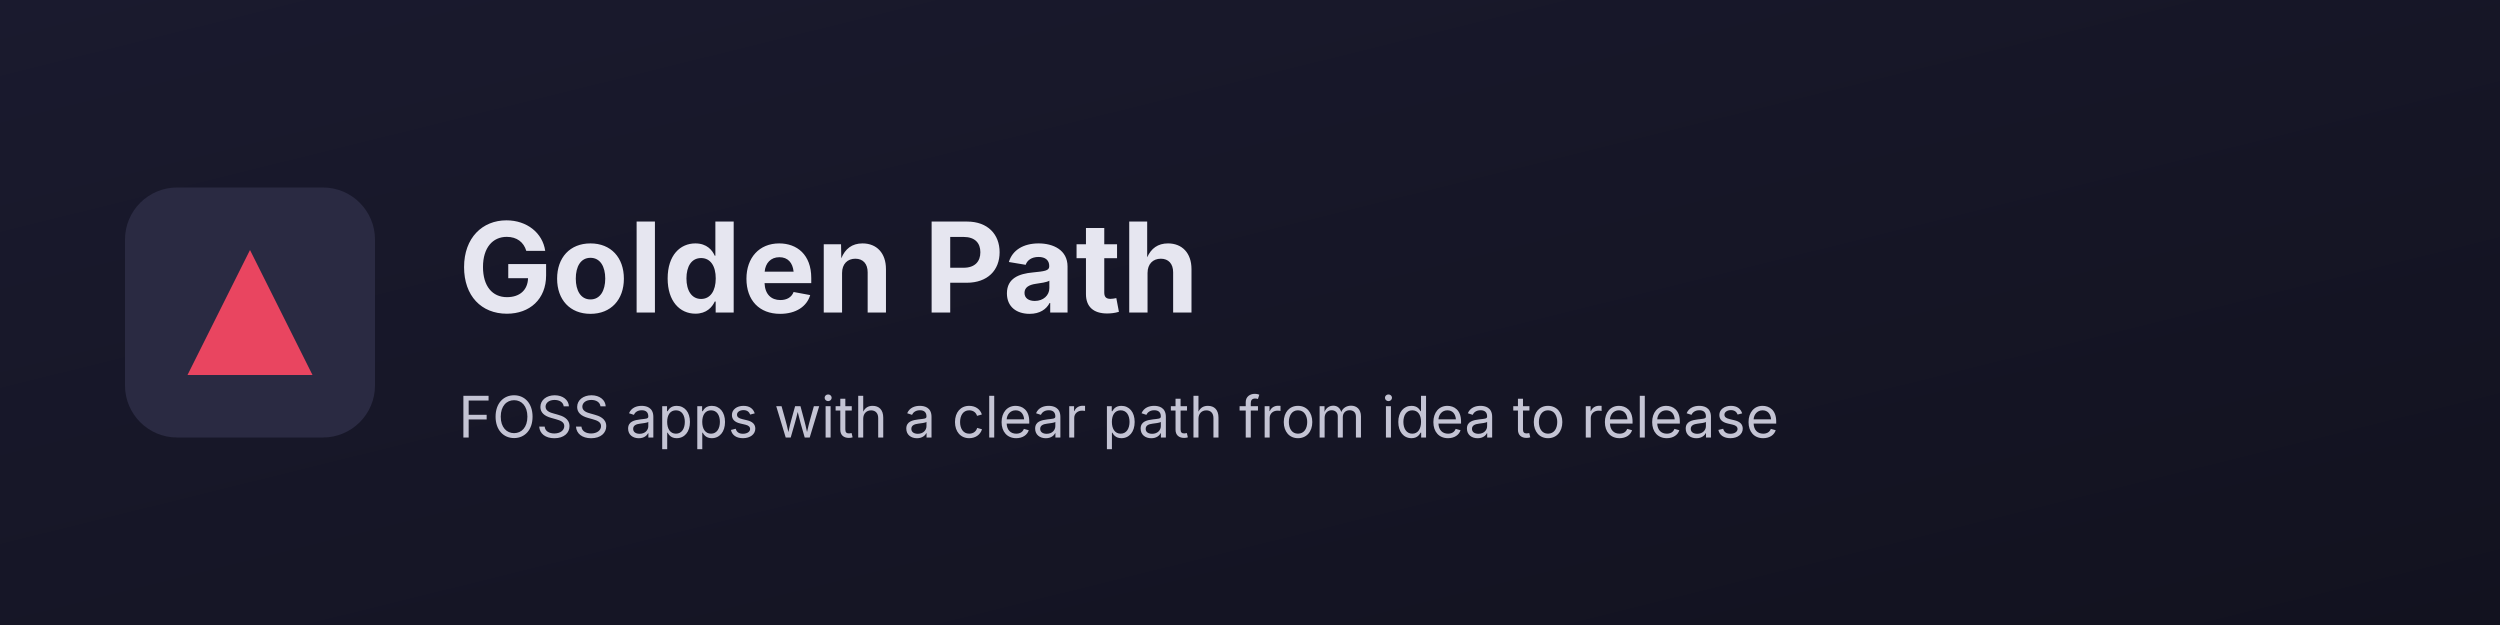
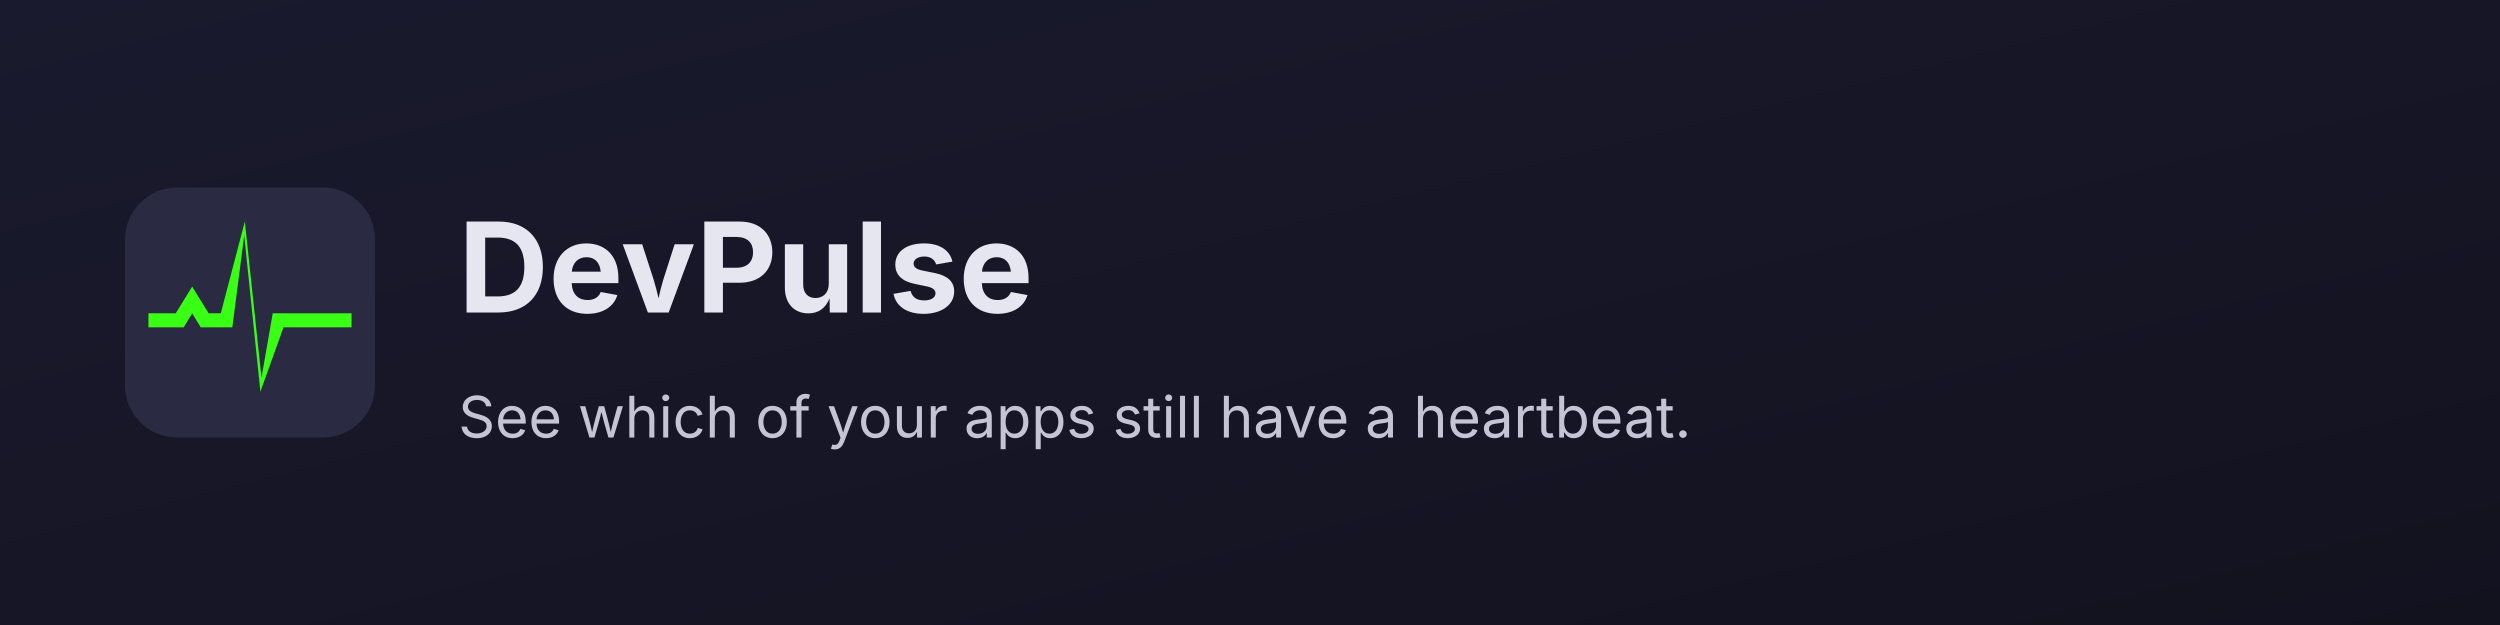
- <svg xmlns="http://www.w3.org/2000/svg" viewBox="0 0 960 240" role="img" aria-label="Golden Path">
+ <svg xmlns="http://www.w3.org/2000/svg" viewBox="0 0 960 240" role="img" aria-label="DevPulse">
  <defs>
    <linearGradient id="bg" x1="0" y1="0" x2="1" y2="1">
      <stop offset="0%" stop-color="#1a1a2e" />
      <stop offset="100%" stop-color="#12121f" />
    </linearGradient>
  </defs>
  <rect width="960" height="240" fill="url(#bg)" />
  <rect x="48" y="72" width="96" height="96" rx="20" fill="#2a2a42" />
-   <path d="M72 144 L96 96 L120 144 Z" fill="#e94560" />
-   <text x="176" y="120" font-family="system-ui, -apple-system, sans-serif" font-size="48" font-weight="700" fill="#E6E6F0">Golden Path</text>
-   <text x="176" y="168" font-family="system-ui, -apple-system, sans-serif" font-size="22" fill="#C4C4D4">FOSS apps with a clear path from idea to release</text>
+   <path d="M6.00 35.80 L15.01 35.80 L17.20 32.23 L19.39 35.80 L27.48 35.80 L30.52 12.30 L34.66 52.29 L40.58 35.80 L58.00 35.80 L58.00 32.20 L37.82 32.20 L34.94 48.71 L30.68 8.70 L24.52 32.20 L21.41 32.20 L17.20 25.37 L12.99 32.20 L6.00 32.20 Z" fill="#39FF14" transform="translate(48,72) scale(1.5)" />
+   <text x="176" y="120" font-family="system-ui, -apple-system, sans-serif" font-size="48" font-weight="700" fill="#E6E6F0">DevPulse</text>
+   <text x="176" y="168" font-family="system-ui, -apple-system, sans-serif" font-size="22" fill="#C4C4D4">See which of your apps still have a heartbeat.</text>
</svg>
